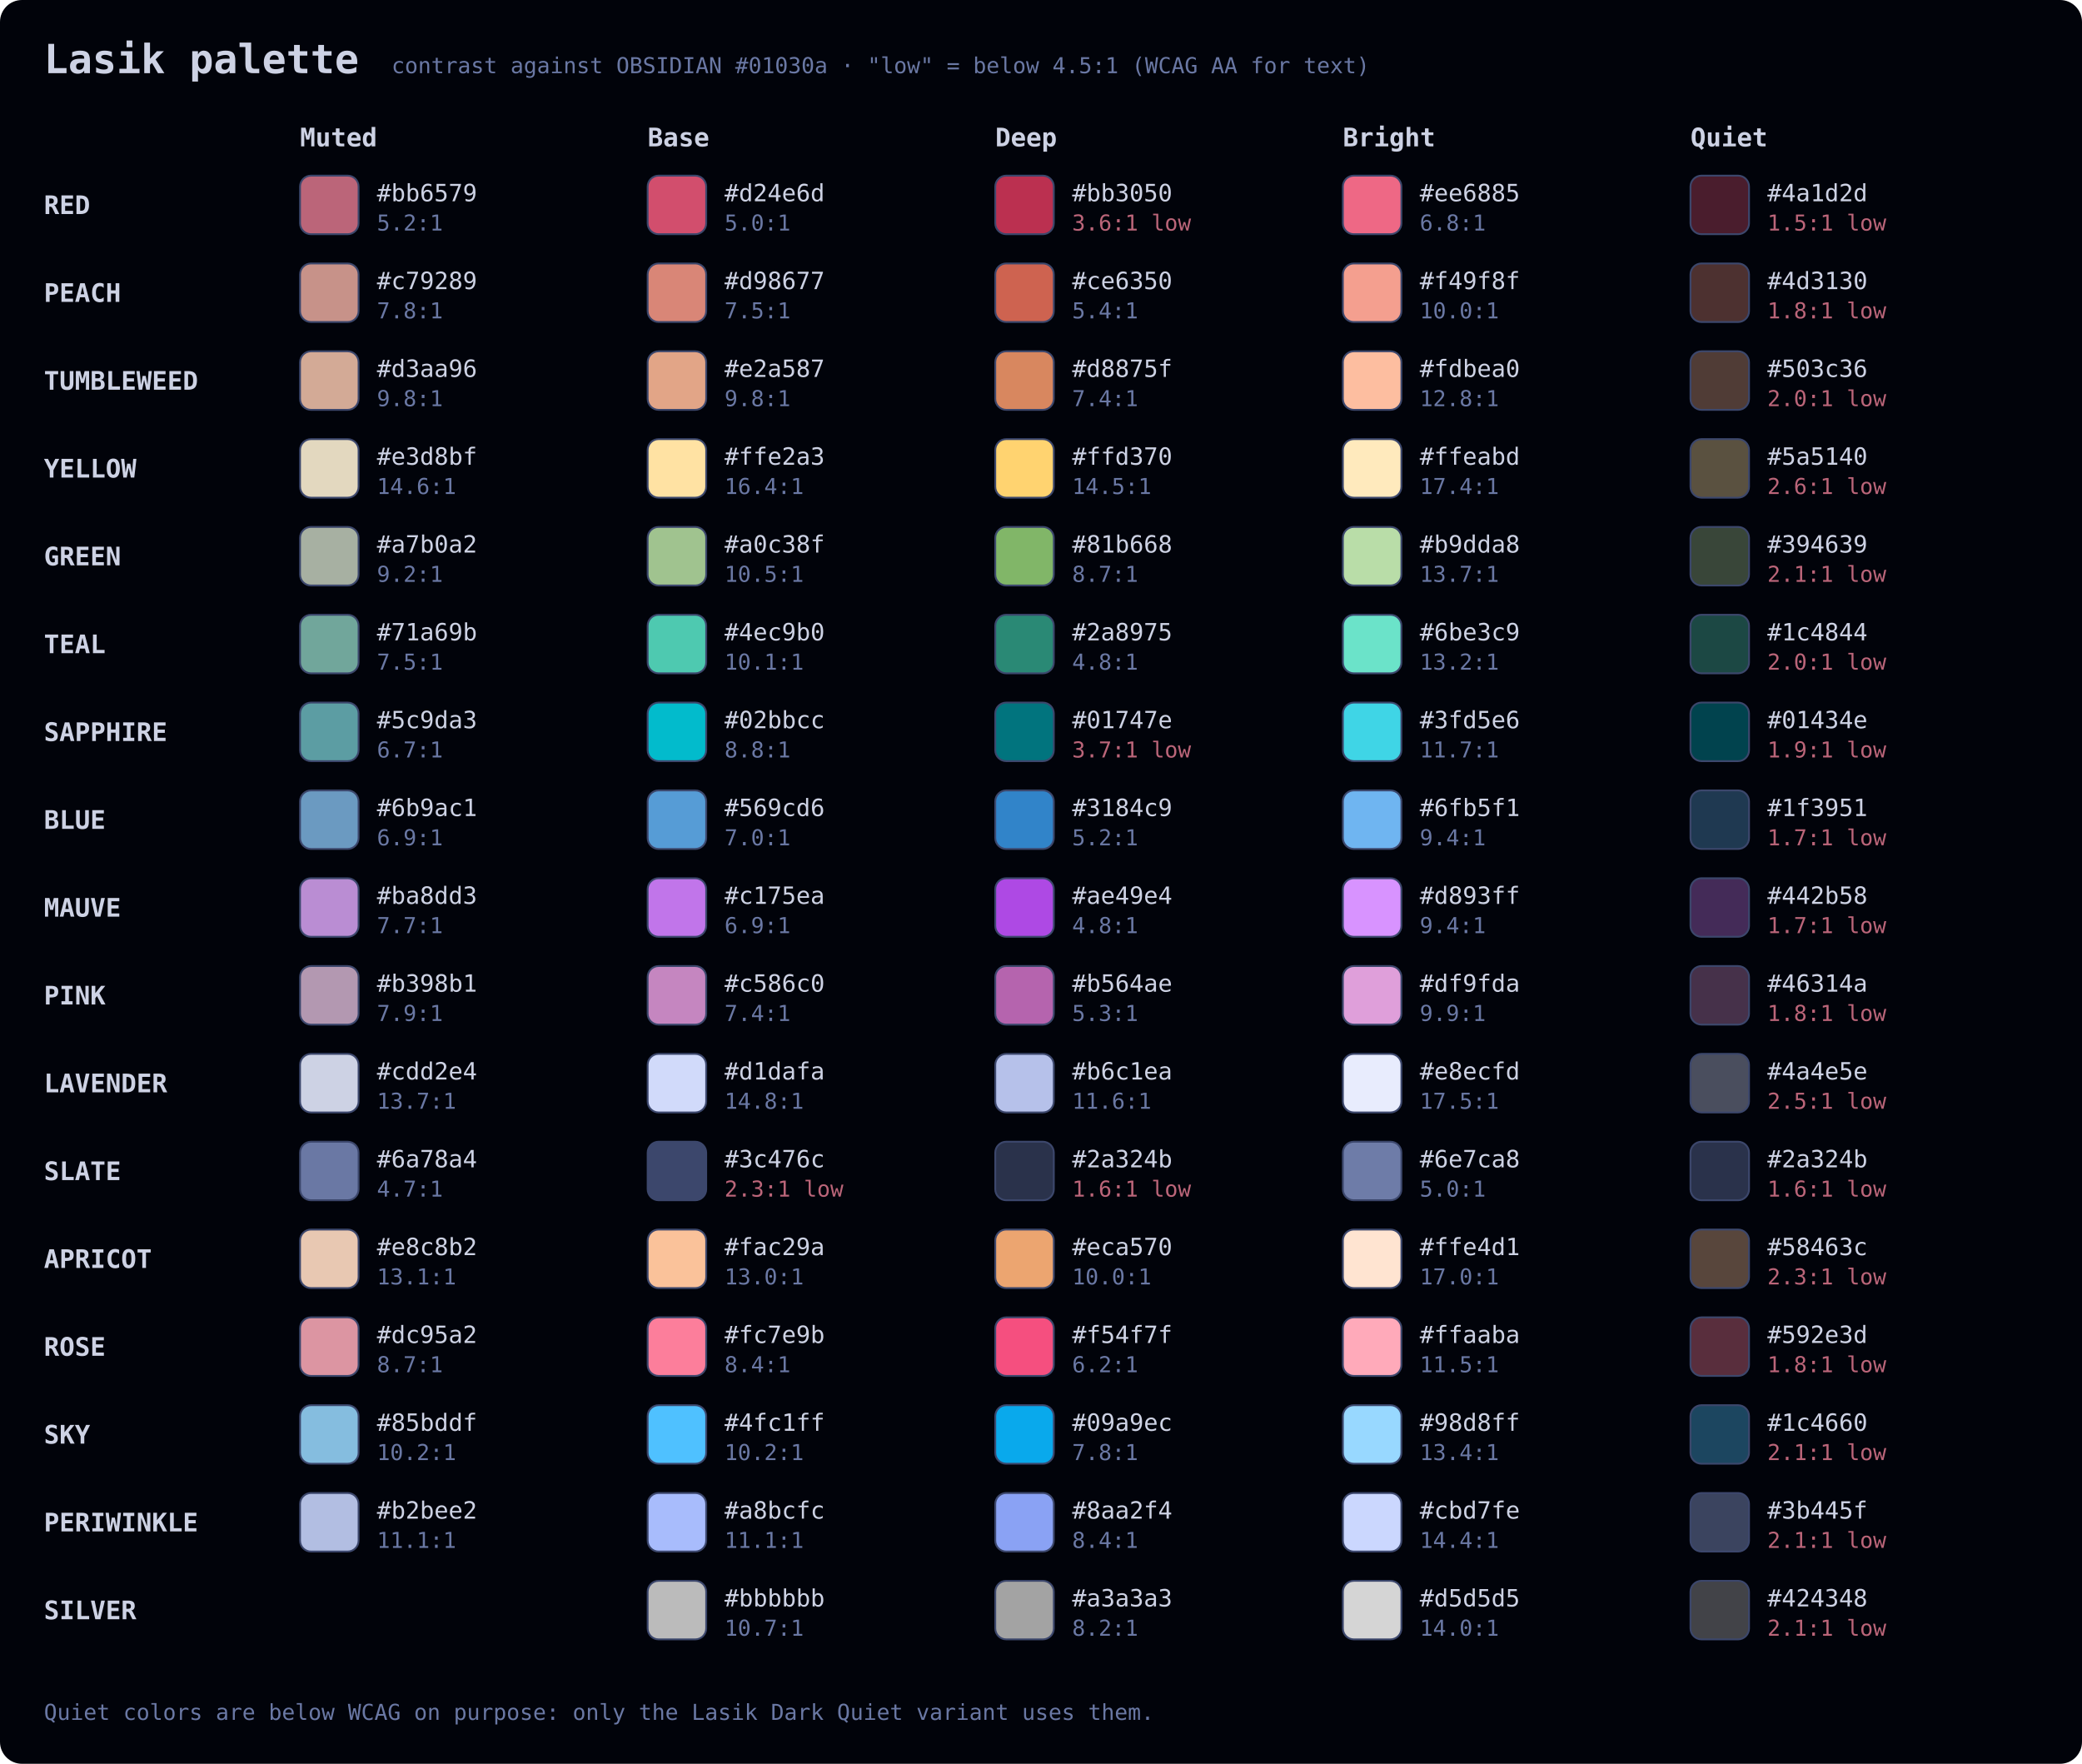
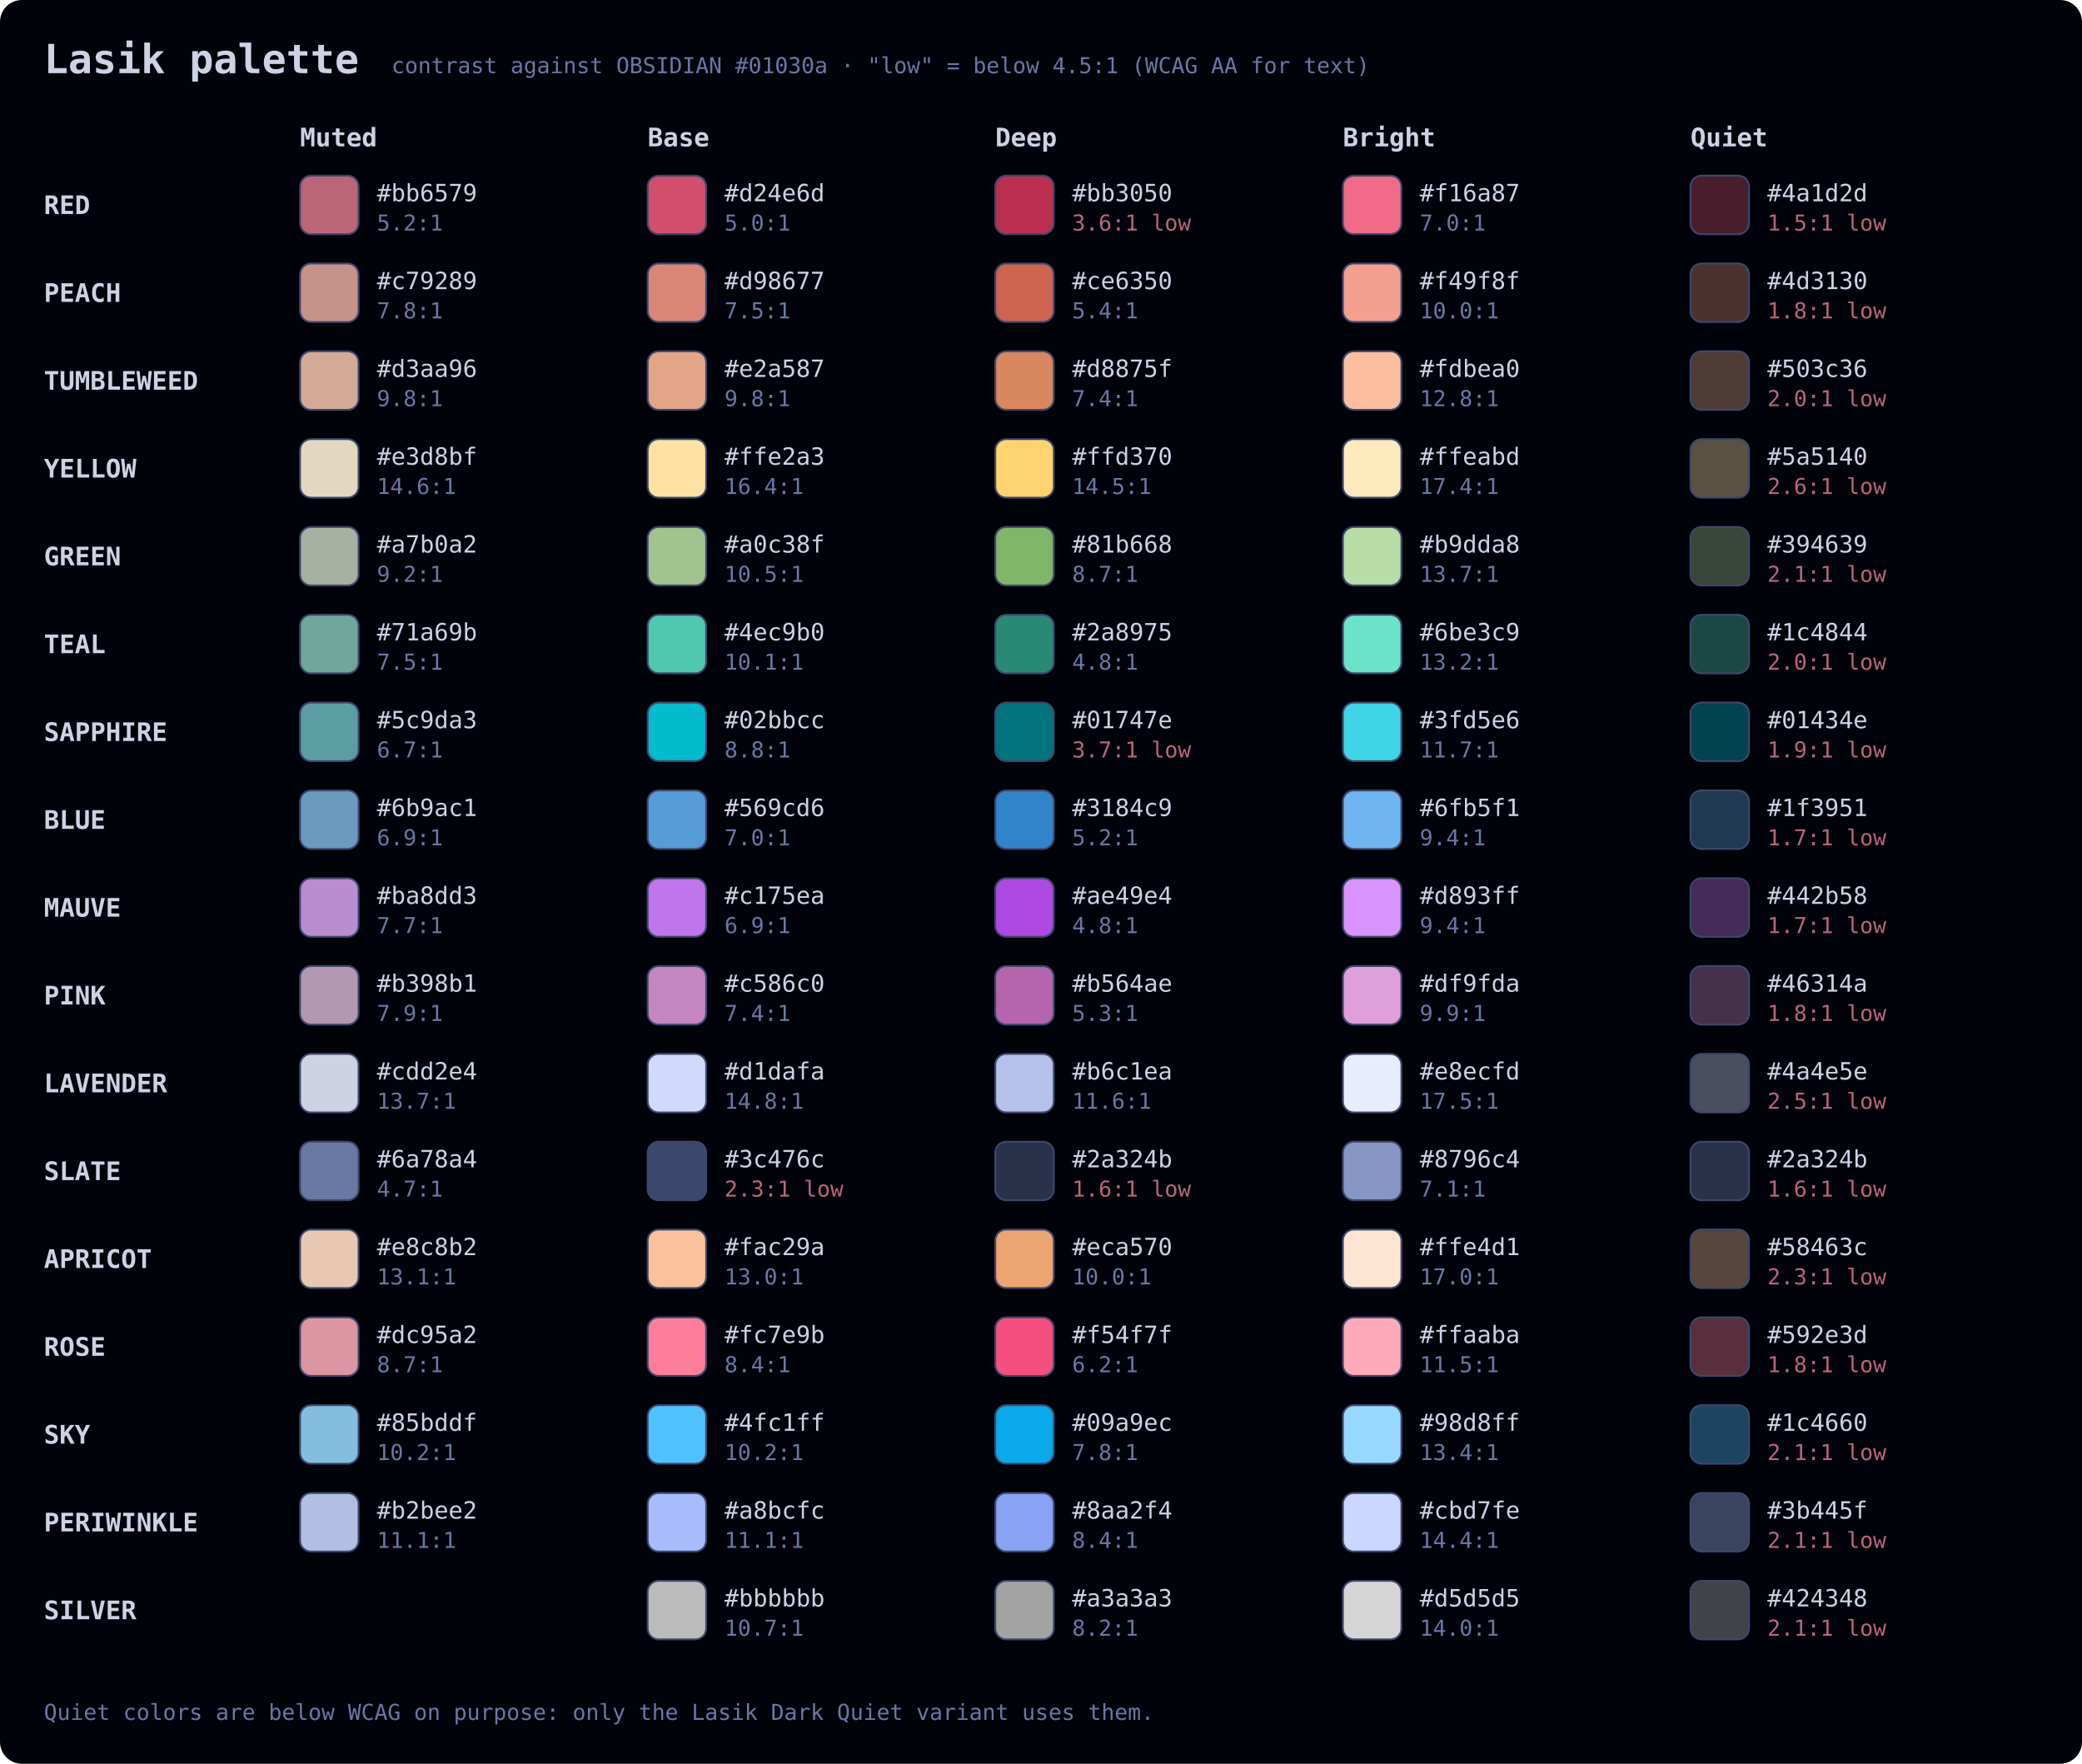
<svg xmlns="http://www.w3.org/2000/svg" width="1138" height="964" viewBox="0 0 1138 964" role="img" aria-labelledby="title desc">
  <style>
  text { font-family: ui-monospace, "JetBrains Mono", "Fira Code", Menlo, monospace; fill: #cdd2e4; }
  .title { font-size: 22px; font-weight: 700; }
  .heading { font-size: 14px; font-weight: 700; }
  .name { font-size: 14px; font-weight: 700; }
  .hex { font-size: 13px; }
  .ratio, .note { font-size: 12px; fill: #6a78a4; }
  .low { fill: #bb6579; } /* a CSS class, because CSS would override a fill="" attribute */
</style>
  <rect width="100%" height="100%" rx="12" fill="#01030a" />
  <text x="24" y="40" class="title">Lasik palette</text>
  <text x="214" y="40" class="note">contrast against OBSIDIAN #01030a · "low" = below 4.5:1 (WCAG AA for text)</text>
  <text x="164" y="80" class="heading">Muted</text>
  <text x="354" y="80" class="heading">Base</text>
  <text x="544" y="80" class="heading">Deep</text>
  <text x="734" y="80" class="heading">Bright</text>
  <text x="924" y="80" class="heading">Quiet</text>
  <text x="24" y="117" class="name">RED</text>
  <rect x="164" y="96" width="32" height="32" rx="6" fill="#bb6579" stroke="#3c476c" />
  <text x="206" y="110" class="hex">#bb6579</text>
  <text x="206" y="126" class="ratio">5.2:1</text>
  <rect x="354" y="96" width="32" height="32" rx="6" fill="#d24e6d" stroke="#3c476c" />
  <text x="396" y="110" class="hex">#d24e6d</text>
  <text x="396" y="126" class="ratio">5.0:1</text>
  <rect x="544" y="96" width="32" height="32" rx="6" fill="#bb3050" stroke="#3c476c" />
  <text x="586" y="110" class="hex">#bb3050</text>
  <text x="586" y="126" class="ratio low">3.6:1 low</text>
-   <rect x="734" y="96" width="32" height="32" rx="6" fill="#ee6885" stroke="#3c476c" />
-   <text x="776" y="110" class="hex">#ee6885</text>
-   <text x="776" y="126" class="ratio">6.8:1</text>
+   <rect x="734" y="96" width="32" height="32" rx="6" fill="#f16a87" stroke="#3c476c" />
+   <text x="776" y="110" class="hex">#f16a87</text>
+   <text x="776" y="126" class="ratio">7.0:1</text>
  <rect x="924" y="96" width="32" height="32" rx="6" fill="#4a1d2d" stroke="#3c476c" />
  <text x="966" y="110" class="hex">#4a1d2d</text>
  <text x="966" y="126" class="ratio low">1.5:1 low</text>
  <text x="24" y="165" class="name">PEACH</text>
  <rect x="164" y="144" width="32" height="32" rx="6" fill="#c79289" stroke="#3c476c" />
  <text x="206" y="158" class="hex">#c79289</text>
  <text x="206" y="174" class="ratio">7.8:1</text>
  <rect x="354" y="144" width="32" height="32" rx="6" fill="#d98677" stroke="#3c476c" />
  <text x="396" y="158" class="hex">#d98677</text>
  <text x="396" y="174" class="ratio">7.5:1</text>
  <rect x="544" y="144" width="32" height="32" rx="6" fill="#ce6350" stroke="#3c476c" />
  <text x="586" y="158" class="hex">#ce6350</text>
  <text x="586" y="174" class="ratio">5.4:1</text>
  <rect x="734" y="144" width="32" height="32" rx="6" fill="#f49f8f" stroke="#3c476c" />
  <text x="776" y="158" class="hex">#f49f8f</text>
  <text x="776" y="174" class="ratio">10.0:1</text>
  <rect x="924" y="144" width="32" height="32" rx="6" fill="#4d3130" stroke="#3c476c" />
  <text x="966" y="158" class="hex">#4d3130</text>
  <text x="966" y="174" class="ratio low">1.8:1 low</text>
  <text x="24" y="213" class="name">TUMBLEWEED</text>
  <rect x="164" y="192" width="32" height="32" rx="6" fill="#d3aa96" stroke="#3c476c" />
  <text x="206" y="206" class="hex">#d3aa96</text>
  <text x="206" y="222" class="ratio">9.8:1</text>
  <rect x="354" y="192" width="32" height="32" rx="6" fill="#e2a587" stroke="#3c476c" />
  <text x="396" y="206" class="hex">#e2a587</text>
  <text x="396" y="222" class="ratio">9.8:1</text>
  <rect x="544" y="192" width="32" height="32" rx="6" fill="#d8875f" stroke="#3c476c" />
  <text x="586" y="206" class="hex">#d8875f</text>
  <text x="586" y="222" class="ratio">7.4:1</text>
  <rect x="734" y="192" width="32" height="32" rx="6" fill="#fdbea0" stroke="#3c476c" />
  <text x="776" y="206" class="hex">#fdbea0</text>
  <text x="776" y="222" class="ratio">12.8:1</text>
  <rect x="924" y="192" width="32" height="32" rx="6" fill="#503c36" stroke="#3c476c" />
  <text x="966" y="206" class="hex">#503c36</text>
  <text x="966" y="222" class="ratio low">2.0:1 low</text>
  <text x="24" y="261" class="name">YELLOW</text>
  <rect x="164" y="240" width="32" height="32" rx="6" fill="#e3d8bf" stroke="#3c476c" />
  <text x="206" y="254" class="hex">#e3d8bf</text>
  <text x="206" y="270" class="ratio">14.6:1</text>
  <rect x="354" y="240" width="32" height="32" rx="6" fill="#ffe2a3" stroke="#3c476c" />
  <text x="396" y="254" class="hex">#ffe2a3</text>
  <text x="396" y="270" class="ratio">16.4:1</text>
  <rect x="544" y="240" width="32" height="32" rx="6" fill="#ffd370" stroke="#3c476c" />
  <text x="586" y="254" class="hex">#ffd370</text>
  <text x="586" y="270" class="ratio">14.5:1</text>
  <rect x="734" y="240" width="32" height="32" rx="6" fill="#ffeabd" stroke="#3c476c" />
  <text x="776" y="254" class="hex">#ffeabd</text>
  <text x="776" y="270" class="ratio">17.4:1</text>
  <rect x="924" y="240" width="32" height="32" rx="6" fill="#5a5140" stroke="#3c476c" />
  <text x="966" y="254" class="hex">#5a5140</text>
  <text x="966" y="270" class="ratio low">2.6:1 low</text>
  <text x="24" y="309" class="name">GREEN</text>
  <rect x="164" y="288" width="32" height="32" rx="6" fill="#a7b0a2" stroke="#3c476c" />
  <text x="206" y="302" class="hex">#a7b0a2</text>
  <text x="206" y="318" class="ratio">9.2:1</text>
  <rect x="354" y="288" width="32" height="32" rx="6" fill="#a0c38f" stroke="#3c476c" />
  <text x="396" y="302" class="hex">#a0c38f</text>
  <text x="396" y="318" class="ratio">10.5:1</text>
  <rect x="544" y="288" width="32" height="32" rx="6" fill="#81b668" stroke="#3c476c" />
  <text x="586" y="302" class="hex">#81b668</text>
  <text x="586" y="318" class="ratio">8.7:1</text>
  <rect x="734" y="288" width="32" height="32" rx="6" fill="#b9dda8" stroke="#3c476c" />
  <text x="776" y="302" class="hex">#b9dda8</text>
  <text x="776" y="318" class="ratio">13.7:1</text>
  <rect x="924" y="288" width="32" height="32" rx="6" fill="#394639" stroke="#3c476c" />
  <text x="966" y="302" class="hex">#394639</text>
  <text x="966" y="318" class="ratio low">2.1:1 low</text>
  <text x="24" y="357" class="name">TEAL</text>
  <rect x="164" y="336" width="32" height="32" rx="6" fill="#71a69b" stroke="#3c476c" />
  <text x="206" y="350" class="hex">#71a69b</text>
  <text x="206" y="366" class="ratio">7.5:1</text>
  <rect x="354" y="336" width="32" height="32" rx="6" fill="#4ec9b0" stroke="#3c476c" />
  <text x="396" y="350" class="hex">#4ec9b0</text>
  <text x="396" y="366" class="ratio">10.1:1</text>
  <rect x="544" y="336" width="32" height="32" rx="6" fill="#2a8975" stroke="#3c476c" />
  <text x="586" y="350" class="hex">#2a8975</text>
  <text x="586" y="366" class="ratio">4.8:1</text>
  <rect x="734" y="336" width="32" height="32" rx="6" fill="#6be3c9" stroke="#3c476c" />
  <text x="776" y="350" class="hex">#6be3c9</text>
  <text x="776" y="366" class="ratio">13.2:1</text>
  <rect x="924" y="336" width="32" height="32" rx="6" fill="#1c4844" stroke="#3c476c" />
  <text x="966" y="350" class="hex">#1c4844</text>
  <text x="966" y="366" class="ratio low">2.0:1 low</text>
  <text x="24" y="405" class="name">SAPPHIRE</text>
  <rect x="164" y="384" width="32" height="32" rx="6" fill="#5c9da3" stroke="#3c476c" />
  <text x="206" y="398" class="hex">#5c9da3</text>
  <text x="206" y="414" class="ratio">6.7:1</text>
  <rect x="354" y="384" width="32" height="32" rx="6" fill="#02bbcc" stroke="#3c476c" />
  <text x="396" y="398" class="hex">#02bbcc</text>
  <text x="396" y="414" class="ratio">8.8:1</text>
  <rect x="544" y="384" width="32" height="32" rx="6" fill="#01747e" stroke="#3c476c" />
  <text x="586" y="398" class="hex">#01747e</text>
  <text x="586" y="414" class="ratio low">3.7:1 low</text>
  <rect x="734" y="384" width="32" height="32" rx="6" fill="#3fd5e6" stroke="#3c476c" />
  <text x="776" y="398" class="hex">#3fd5e6</text>
  <text x="776" y="414" class="ratio">11.7:1</text>
  <rect x="924" y="384" width="32" height="32" rx="6" fill="#01434e" stroke="#3c476c" />
  <text x="966" y="398" class="hex">#01434e</text>
  <text x="966" y="414" class="ratio low">1.9:1 low</text>
  <text x="24" y="453" class="name">BLUE</text>
  <rect x="164" y="432" width="32" height="32" rx="6" fill="#6b9ac1" stroke="#3c476c" />
  <text x="206" y="446" class="hex">#6b9ac1</text>
  <text x="206" y="462" class="ratio">6.9:1</text>
  <rect x="354" y="432" width="32" height="32" rx="6" fill="#569cd6" stroke="#3c476c" />
  <text x="396" y="446" class="hex">#569cd6</text>
  <text x="396" y="462" class="ratio">7.0:1</text>
  <rect x="544" y="432" width="32" height="32" rx="6" fill="#3184c9" stroke="#3c476c" />
  <text x="586" y="446" class="hex">#3184c9</text>
  <text x="586" y="462" class="ratio">5.2:1</text>
  <rect x="734" y="432" width="32" height="32" rx="6" fill="#6fb5f1" stroke="#3c476c" />
  <text x="776" y="446" class="hex">#6fb5f1</text>
  <text x="776" y="462" class="ratio">9.4:1</text>
  <rect x="924" y="432" width="32" height="32" rx="6" fill="#1f3951" stroke="#3c476c" />
  <text x="966" y="446" class="hex">#1f3951</text>
  <text x="966" y="462" class="ratio low">1.7:1 low</text>
  <text x="24" y="501" class="name">MAUVE</text>
  <rect x="164" y="480" width="32" height="32" rx="6" fill="#ba8dd3" stroke="#3c476c" />
  <text x="206" y="494" class="hex">#ba8dd3</text>
  <text x="206" y="510" class="ratio">7.7:1</text>
  <rect x="354" y="480" width="32" height="32" rx="6" fill="#c175ea" stroke="#3c476c" />
  <text x="396" y="494" class="hex">#c175ea</text>
  <text x="396" y="510" class="ratio">6.9:1</text>
  <rect x="544" y="480" width="32" height="32" rx="6" fill="#ae49e4" stroke="#3c476c" />
  <text x="586" y="494" class="hex">#ae49e4</text>
  <text x="586" y="510" class="ratio">4.8:1</text>
  <rect x="734" y="480" width="32" height="32" rx="6" fill="#d893ff" stroke="#3c476c" />
  <text x="776" y="494" class="hex">#d893ff</text>
  <text x="776" y="510" class="ratio">9.4:1</text>
  <rect x="924" y="480" width="32" height="32" rx="6" fill="#442b58" stroke="#3c476c" />
  <text x="966" y="494" class="hex">#442b58</text>
  <text x="966" y="510" class="ratio low">1.7:1 low</text>
  <text x="24" y="549" class="name">PINK</text>
  <rect x="164" y="528" width="32" height="32" rx="6" fill="#b398b1" stroke="#3c476c" />
  <text x="206" y="542" class="hex">#b398b1</text>
  <text x="206" y="558" class="ratio">7.9:1</text>
  <rect x="354" y="528" width="32" height="32" rx="6" fill="#c586c0" stroke="#3c476c" />
  <text x="396" y="542" class="hex">#c586c0</text>
  <text x="396" y="558" class="ratio">7.4:1</text>
  <rect x="544" y="528" width="32" height="32" rx="6" fill="#b564ae" stroke="#3c476c" />
  <text x="586" y="542" class="hex">#b564ae</text>
  <text x="586" y="558" class="ratio">5.3:1</text>
  <rect x="734" y="528" width="32" height="32" rx="6" fill="#df9fda" stroke="#3c476c" />
  <text x="776" y="542" class="hex">#df9fda</text>
  <text x="776" y="558" class="ratio">9.9:1</text>
  <rect x="924" y="528" width="32" height="32" rx="6" fill="#46314a" stroke="#3c476c" />
  <text x="966" y="542" class="hex">#46314a</text>
  <text x="966" y="558" class="ratio low">1.8:1 low</text>
  <text x="24" y="597" class="name">LAVENDER</text>
  <rect x="164" y="576" width="32" height="32" rx="6" fill="#cdd2e4" stroke="#3c476c" />
  <text x="206" y="590" class="hex">#cdd2e4</text>
  <text x="206" y="606" class="ratio">13.7:1</text>
  <rect x="354" y="576" width="32" height="32" rx="6" fill="#d1dafa" stroke="#3c476c" />
  <text x="396" y="590" class="hex">#d1dafa</text>
  <text x="396" y="606" class="ratio">14.8:1</text>
  <rect x="544" y="576" width="32" height="32" rx="6" fill="#b6c1ea" stroke="#3c476c" />
  <text x="586" y="590" class="hex">#b6c1ea</text>
  <text x="586" y="606" class="ratio">11.6:1</text>
  <rect x="734" y="576" width="32" height="32" rx="6" fill="#e8ecfd" stroke="#3c476c" />
  <text x="776" y="590" class="hex">#e8ecfd</text>
  <text x="776" y="606" class="ratio">17.5:1</text>
  <rect x="924" y="576" width="32" height="32" rx="6" fill="#4a4e5e" stroke="#3c476c" />
  <text x="966" y="590" class="hex">#4a4e5e</text>
  <text x="966" y="606" class="ratio low">2.5:1 low</text>
  <text x="24" y="645" class="name">SLATE</text>
  <rect x="164" y="624" width="32" height="32" rx="6" fill="#6a78a4" stroke="#3c476c" />
  <text x="206" y="638" class="hex">#6a78a4</text>
  <text x="206" y="654" class="ratio">4.7:1</text>
  <rect x="354" y="624" width="32" height="32" rx="6" fill="#3c476c" stroke="#3c476c" />
  <text x="396" y="638" class="hex">#3c476c</text>
  <text x="396" y="654" class="ratio low">2.3:1 low</text>
  <rect x="544" y="624" width="32" height="32" rx="6" fill="#2a324b" stroke="#3c476c" />
  <text x="586" y="638" class="hex">#2a324b</text>
  <text x="586" y="654" class="ratio low">1.6:1 low</text>
-   <rect x="734" y="624" width="32" height="32" rx="6" fill="#6e7ca8" stroke="#3c476c" />
-   <text x="776" y="638" class="hex">#6e7ca8</text>
-   <text x="776" y="654" class="ratio">5.0:1</text>
+   <rect x="734" y="624" width="32" height="32" rx="6" fill="#8796c4" stroke="#3c476c" />
+   <text x="776" y="638" class="hex">#8796c4</text>
+   <text x="776" y="654" class="ratio">7.1:1</text>
  <rect x="924" y="624" width="32" height="32" rx="6" fill="#2a324b" stroke="#3c476c" />
  <text x="966" y="638" class="hex">#2a324b</text>
  <text x="966" y="654" class="ratio low">1.6:1 low</text>
  <text x="24" y="693" class="name">APRICOT</text>
  <rect x="164" y="672" width="32" height="32" rx="6" fill="#e8c8b2" stroke="#3c476c" />
  <text x="206" y="686" class="hex">#e8c8b2</text>
  <text x="206" y="702" class="ratio">13.1:1</text>
  <rect x="354" y="672" width="32" height="32" rx="6" fill="#fac29a" stroke="#3c476c" />
  <text x="396" y="686" class="hex">#fac29a</text>
  <text x="396" y="702" class="ratio">13.0:1</text>
  <rect x="544" y="672" width="32" height="32" rx="6" fill="#eca570" stroke="#3c476c" />
  <text x="586" y="686" class="hex">#eca570</text>
  <text x="586" y="702" class="ratio">10.0:1</text>
  <rect x="734" y="672" width="32" height="32" rx="6" fill="#ffe4d1" stroke="#3c476c" />
  <text x="776" y="686" class="hex">#ffe4d1</text>
  <text x="776" y="702" class="ratio">17.0:1</text>
  <rect x="924" y="672" width="32" height="32" rx="6" fill="#58463c" stroke="#3c476c" />
  <text x="966" y="686" class="hex">#58463c</text>
  <text x="966" y="702" class="ratio low">2.3:1 low</text>
  <text x="24" y="741" class="name">ROSE</text>
  <rect x="164" y="720" width="32" height="32" rx="6" fill="#dc95a2" stroke="#3c476c" />
  <text x="206" y="734" class="hex">#dc95a2</text>
  <text x="206" y="750" class="ratio">8.7:1</text>
  <rect x="354" y="720" width="32" height="32" rx="6" fill="#fc7e9b" stroke="#3c476c" />
  <text x="396" y="734" class="hex">#fc7e9b</text>
  <text x="396" y="750" class="ratio">8.4:1</text>
  <rect x="544" y="720" width="32" height="32" rx="6" fill="#f54f7f" stroke="#3c476c" />
  <text x="586" y="734" class="hex">#f54f7f</text>
  <text x="586" y="750" class="ratio">6.2:1</text>
  <rect x="734" y="720" width="32" height="32" rx="6" fill="#ffaaba" stroke="#3c476c" />
  <text x="776" y="734" class="hex">#ffaaba</text>
  <text x="776" y="750" class="ratio">11.5:1</text>
  <rect x="924" y="720" width="32" height="32" rx="6" fill="#592e3d" stroke="#3c476c" />
  <text x="966" y="734" class="hex">#592e3d</text>
  <text x="966" y="750" class="ratio low">1.8:1 low</text>
  <text x="24" y="789" class="name">SKY</text>
  <rect x="164" y="768" width="32" height="32" rx="6" fill="#85bddf" stroke="#3c476c" />
  <text x="206" y="782" class="hex">#85bddf</text>
  <text x="206" y="798" class="ratio">10.2:1</text>
  <rect x="354" y="768" width="32" height="32" rx="6" fill="#4fc1ff" stroke="#3c476c" />
  <text x="396" y="782" class="hex">#4fc1ff</text>
  <text x="396" y="798" class="ratio">10.2:1</text>
  <rect x="544" y="768" width="32" height="32" rx="6" fill="#09a9ec" stroke="#3c476c" />
  <text x="586" y="782" class="hex">#09a9ec</text>
  <text x="586" y="798" class="ratio">7.8:1</text>
  <rect x="734" y="768" width="32" height="32" rx="6" fill="#98d8ff" stroke="#3c476c" />
  <text x="776" y="782" class="hex">#98d8ff</text>
  <text x="776" y="798" class="ratio">13.4:1</text>
  <rect x="924" y="768" width="32" height="32" rx="6" fill="#1c4660" stroke="#3c476c" />
  <text x="966" y="782" class="hex">#1c4660</text>
  <text x="966" y="798" class="ratio low">2.1:1 low</text>
  <text x="24" y="837" class="name">PERIWINKLE</text>
  <rect x="164" y="816" width="32" height="32" rx="6" fill="#b2bee2" stroke="#3c476c" />
  <text x="206" y="830" class="hex">#b2bee2</text>
  <text x="206" y="846" class="ratio">11.1:1</text>
  <rect x="354" y="816" width="32" height="32" rx="6" fill="#a8bcfc" stroke="#3c476c" />
  <text x="396" y="830" class="hex">#a8bcfc</text>
  <text x="396" y="846" class="ratio">11.1:1</text>
  <rect x="544" y="816" width="32" height="32" rx="6" fill="#8aa2f4" stroke="#3c476c" />
  <text x="586" y="830" class="hex">#8aa2f4</text>
  <text x="586" y="846" class="ratio">8.4:1</text>
  <rect x="734" y="816" width="32" height="32" rx="6" fill="#cbd7fe" stroke="#3c476c" />
  <text x="776" y="830" class="hex">#cbd7fe</text>
  <text x="776" y="846" class="ratio">14.4:1</text>
  <rect x="924" y="816" width="32" height="32" rx="6" fill="#3b445f" stroke="#3c476c" />
  <text x="966" y="830" class="hex">#3b445f</text>
  <text x="966" y="846" class="ratio low">2.1:1 low</text>
  <text x="24" y="885" class="name">SILVER</text>
  <rect x="354" y="864" width="32" height="32" rx="6" fill="#bbbbbb" stroke="#3c476c" />
  <text x="396" y="878" class="hex">#bbbbbb</text>
  <text x="396" y="894" class="ratio">10.7:1</text>
  <rect x="544" y="864" width="32" height="32" rx="6" fill="#a3a3a3" stroke="#3c476c" />
  <text x="586" y="878" class="hex">#a3a3a3</text>
  <text x="586" y="894" class="ratio">8.2:1</text>
  <rect x="734" y="864" width="32" height="32" rx="6" fill="#d5d5d5" stroke="#3c476c" />
  <text x="776" y="878" class="hex">#d5d5d5</text>
  <text x="776" y="894" class="ratio">14.0:1</text>
  <rect x="924" y="864" width="32" height="32" rx="6" fill="#424348" stroke="#3c476c" />
  <text x="966" y="878" class="hex">#424348</text>
  <text x="966" y="894" class="ratio low">2.1:1 low</text>
  <text x="24" y="940" class="note">Quiet colors are below WCAG on purpose: only the Lasik Dark Quiet variant uses them.</text>
</svg>
